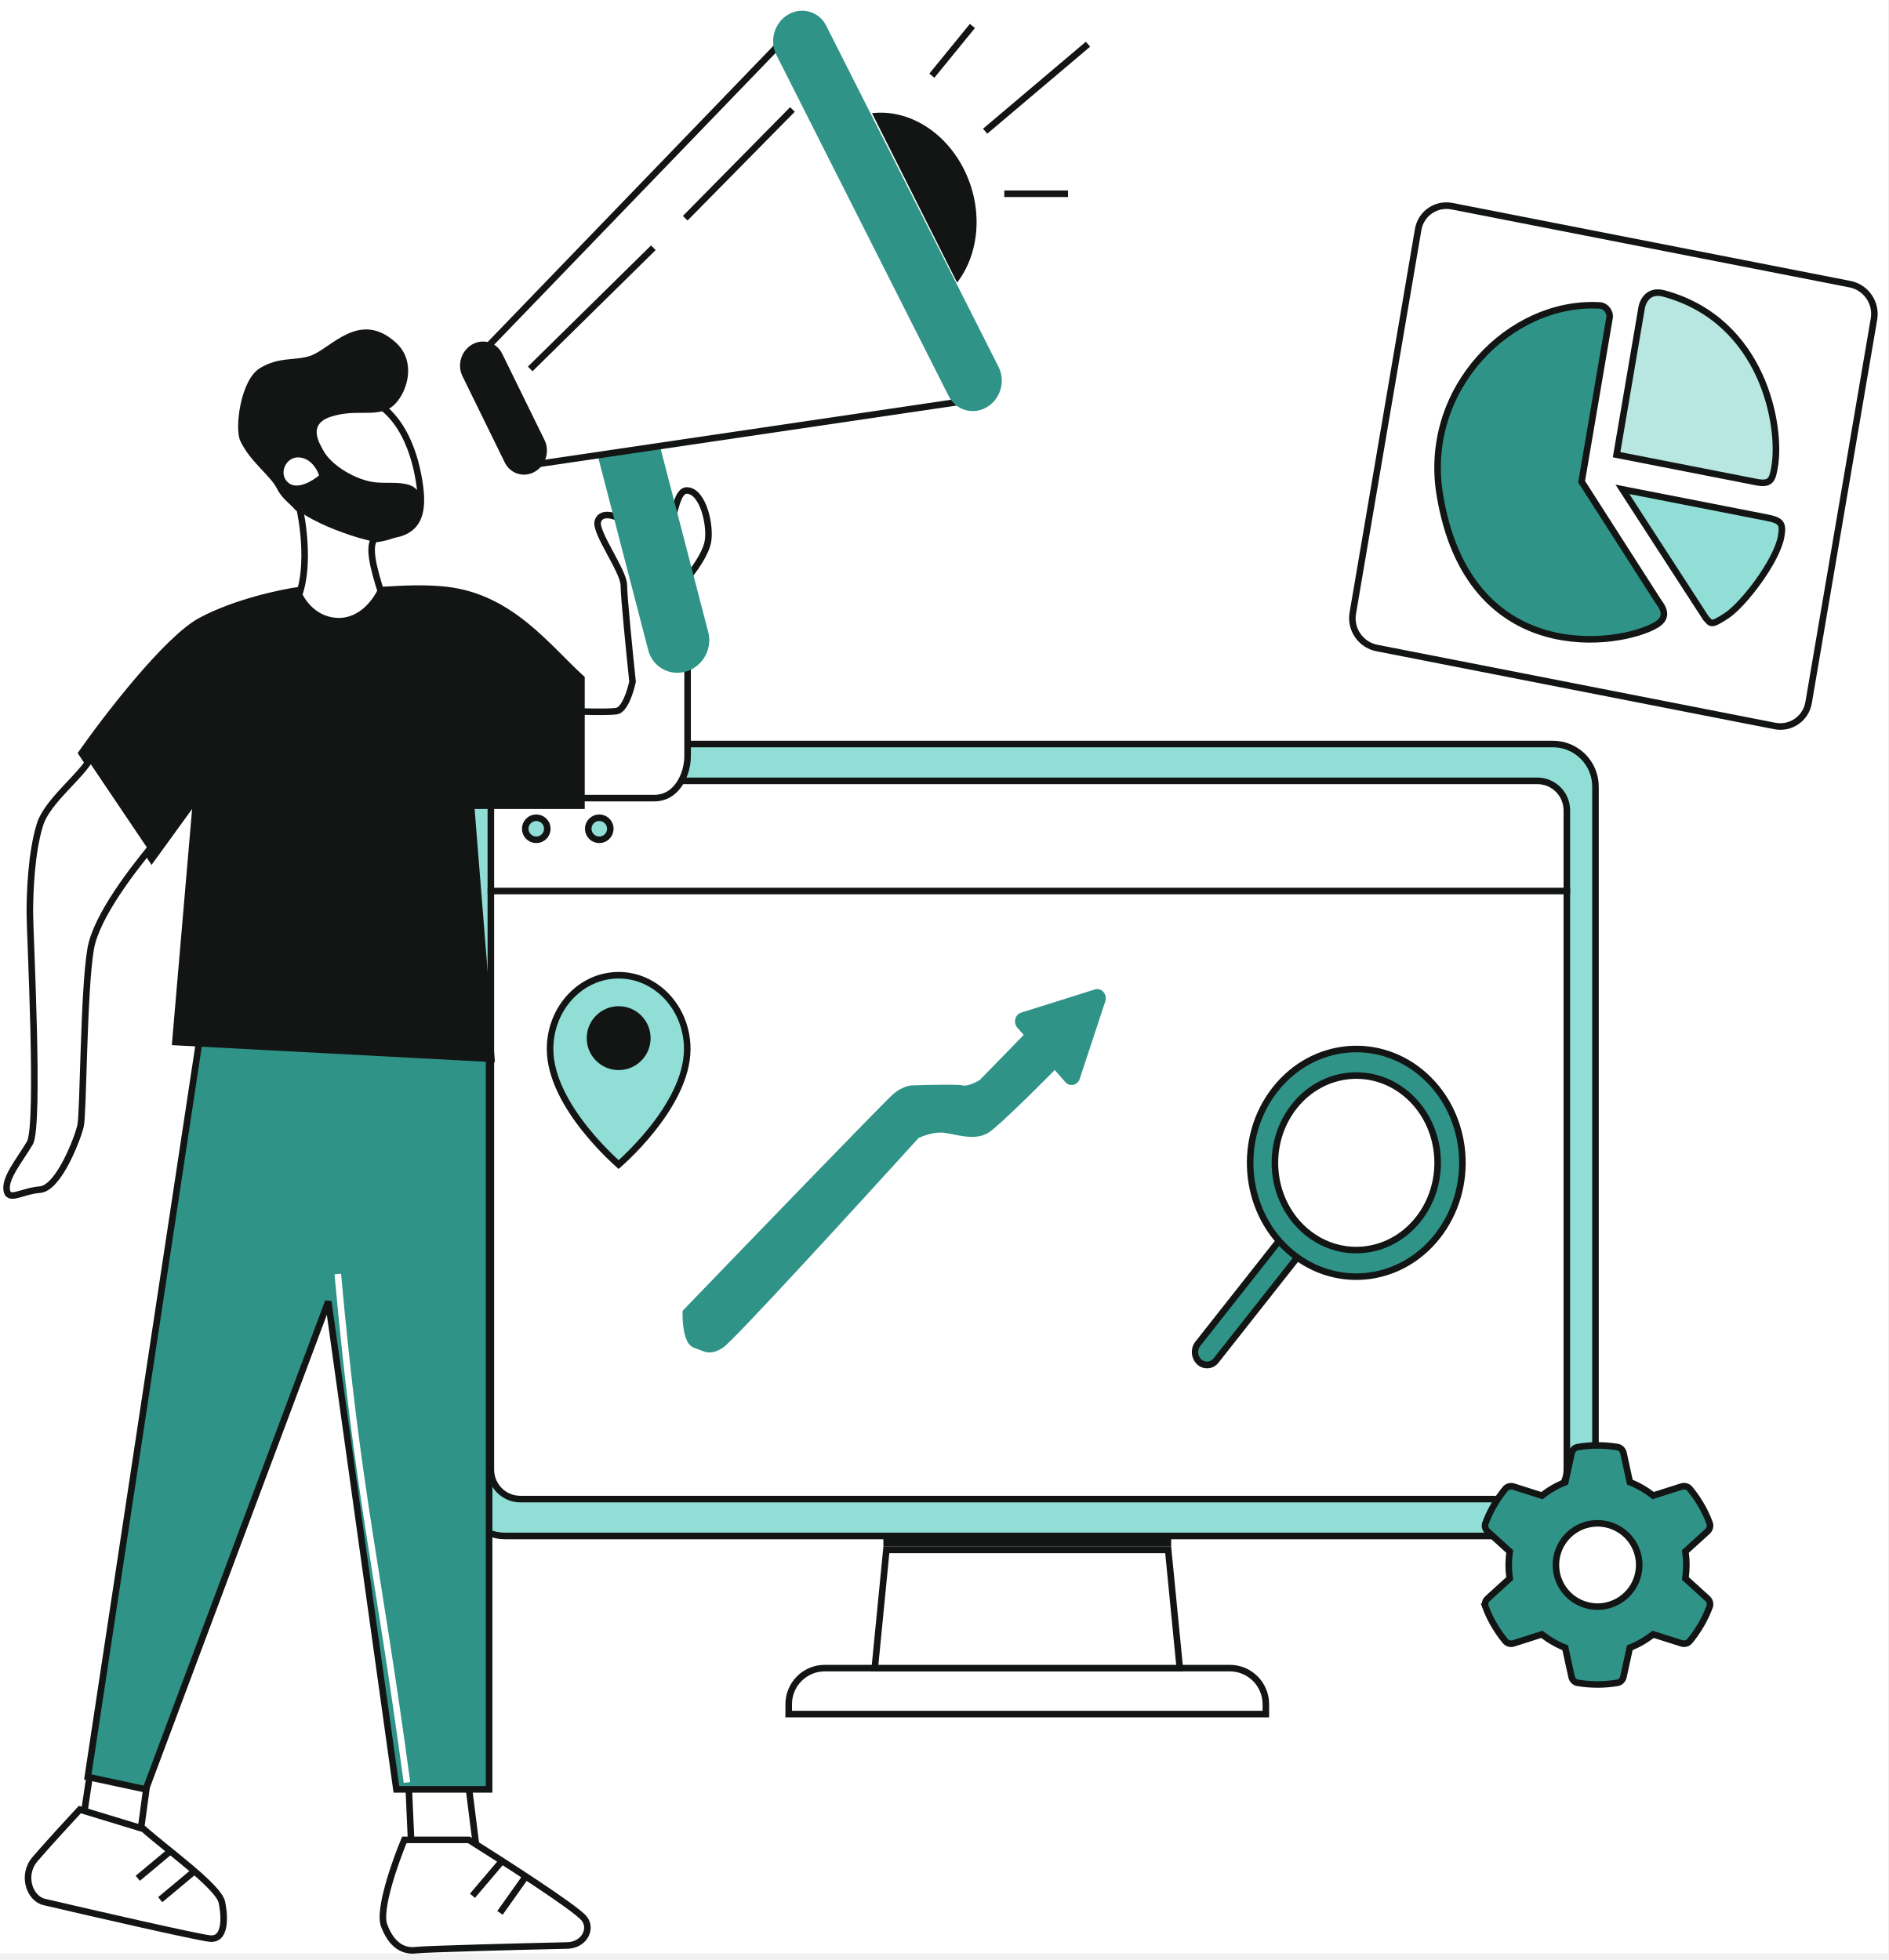
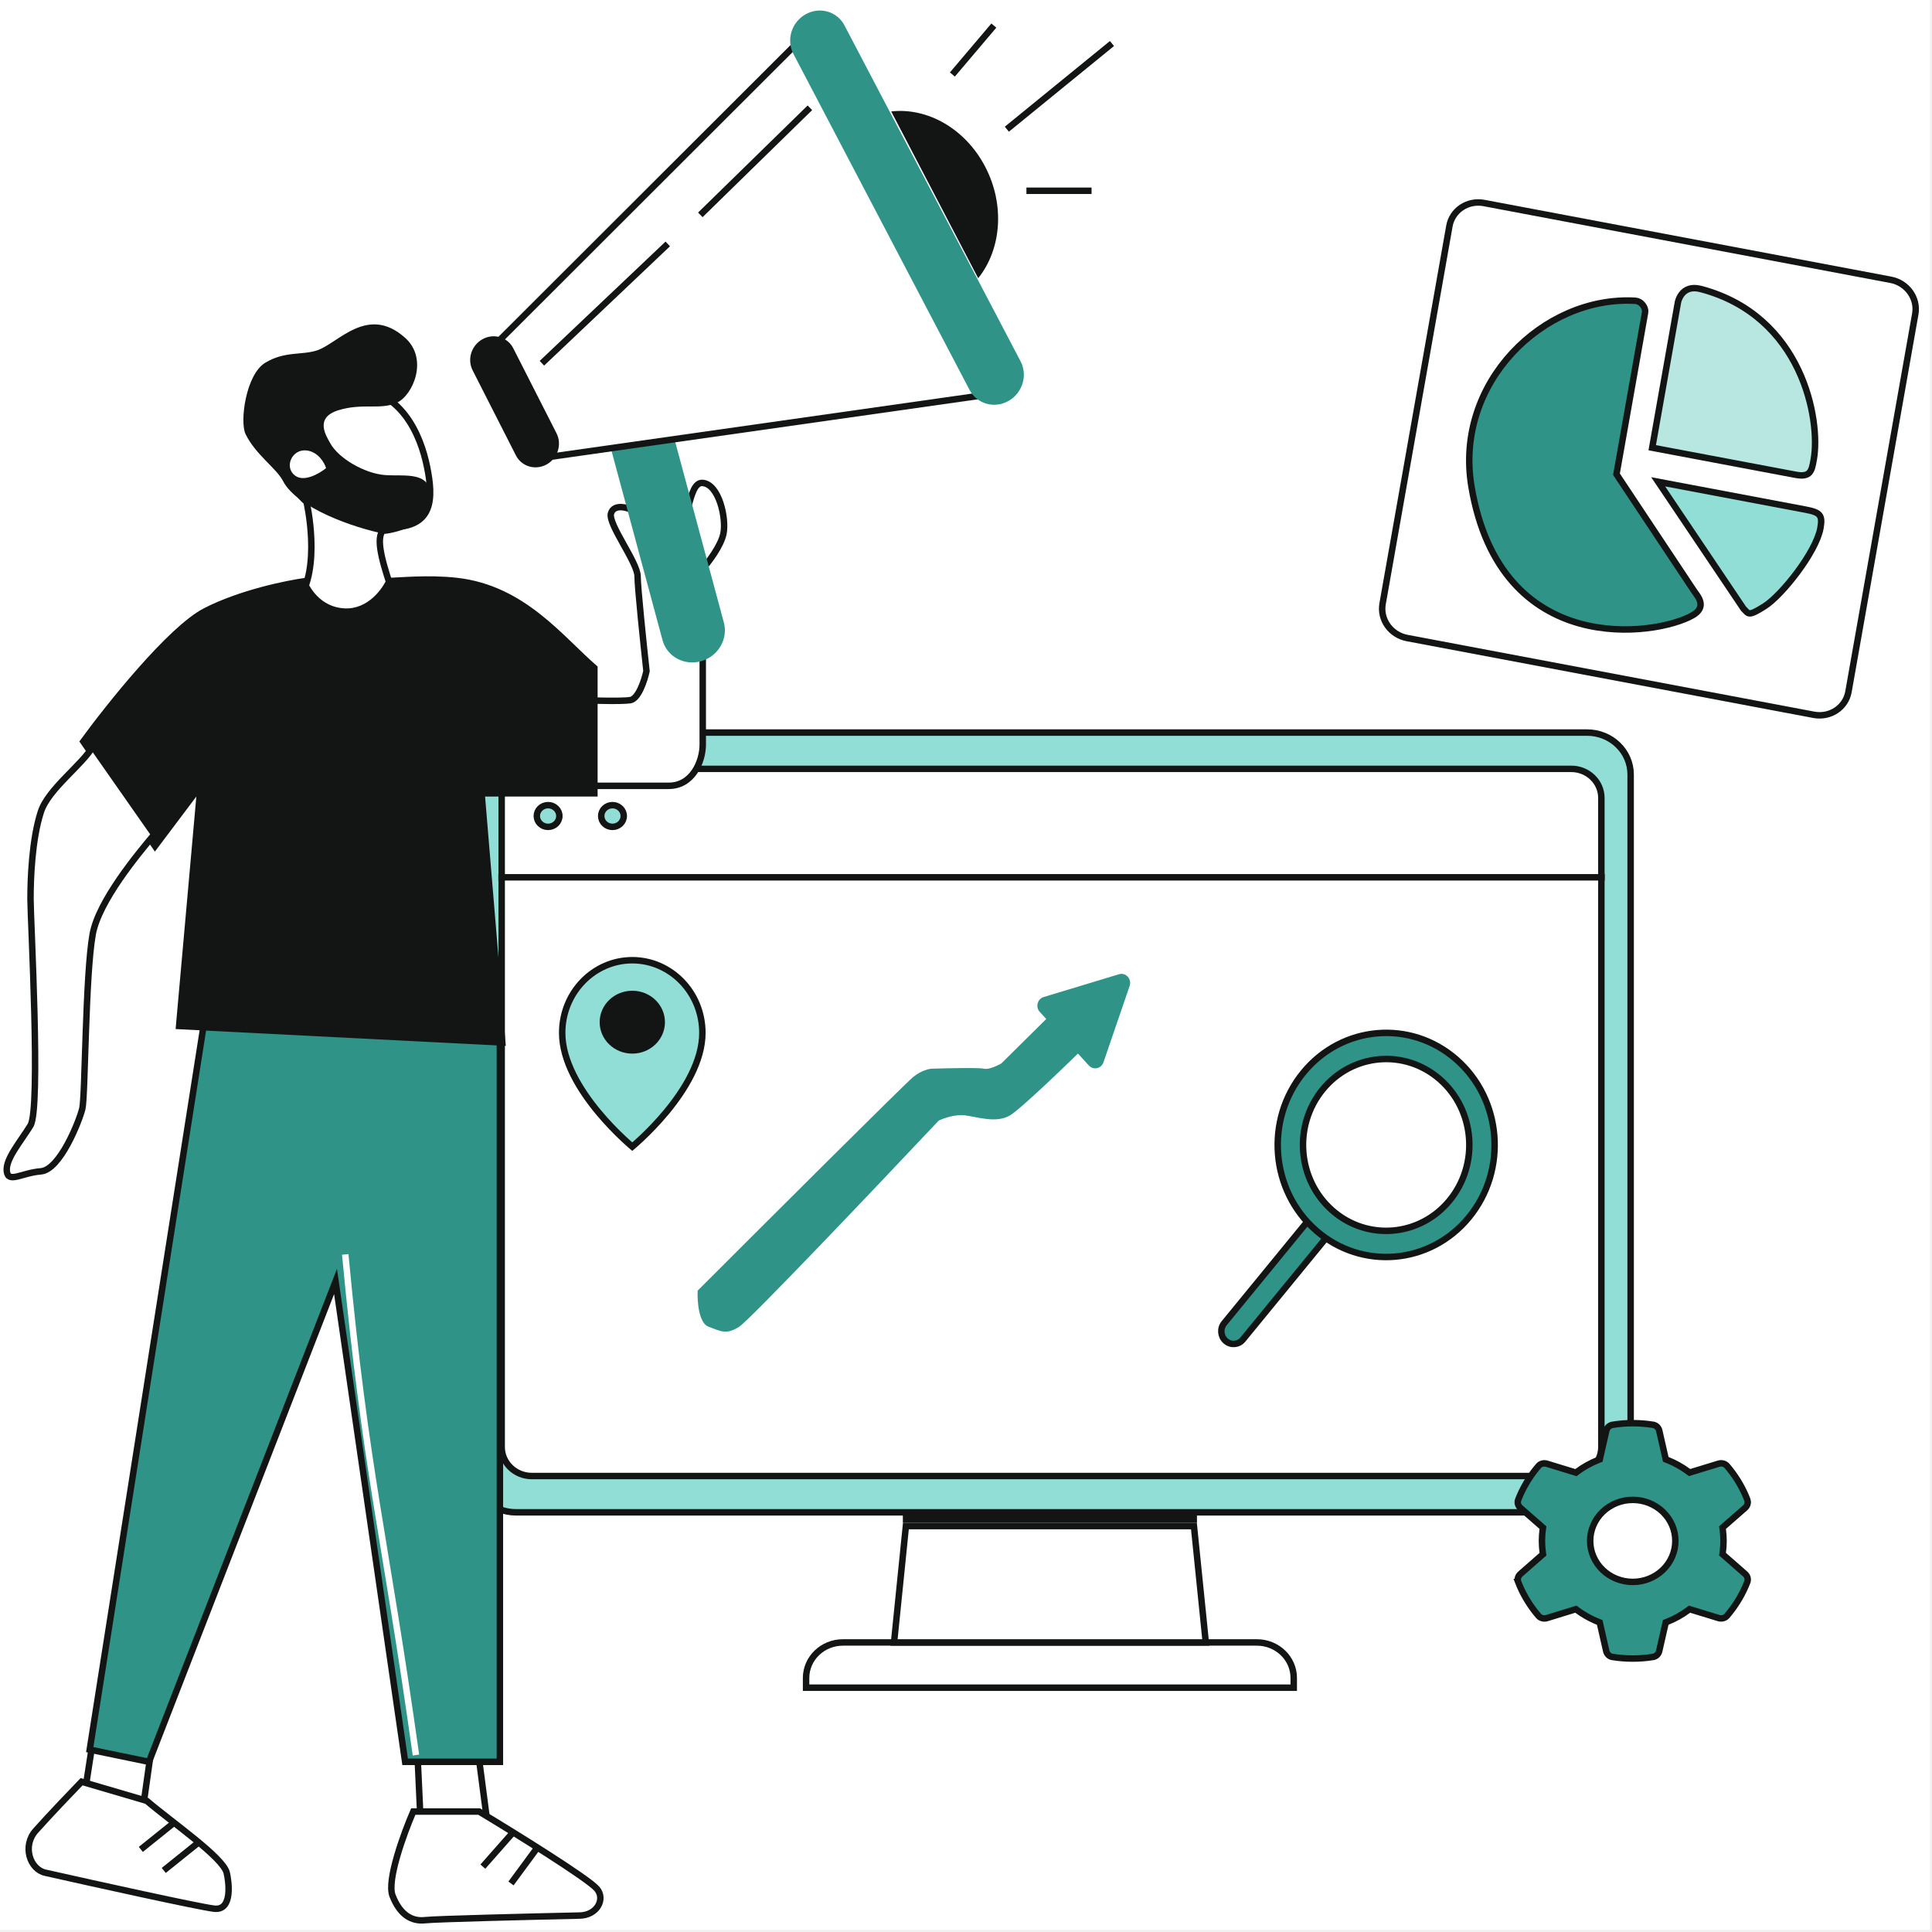
- <svg xmlns="http://www.w3.org/2000/svg" width="288" height="299" viewBox="0 0 288 299" fill="none">
-   <rect width="288" height="298" fill="white" />
-   <rect x="0.407" y="0.589" width="70.848" height="68.368" rx="4.5" transform="matrix(0.981332 0.19232 -0.167935 0.985798 216.756 29.9301)" fill="white" stroke="#131515" />
-   <path d="M267.973 73.56L246.568 69.365L250.404 46.848C250.404 46.848 250.9 43.979 253.819 44.779C269.019 48.944 271.716 65.077 270.678 71.17C270.373 72.957 270.196 73.996 267.973 73.56Z" fill="#B8E6E1" stroke="#131515" />
-   <path d="M260.187 94.298L247.455 74.647L269.437 78.955C271.66 79.391 272.01 79.829 271.673 81.812C271.033 85.565 265.903 92.241 263.357 93.915C260.812 95.59 260.987 95.094 260.187 94.298Z" fill="#90DED5" stroke="#131515" />
-   <path d="M245.504 48.399L241.232 73.477L252.857 91.632C253.403 92.424 254.775 94.031 252.611 95.326C247.212 98.556 223.932 102.115 219.593 75.395C216.984 59.328 230.316 45.826 243.982 46.595C245.027 46.654 245.617 47.736 245.504 48.399Z" fill="#2F9387" stroke="#131515" />
-   <path d="M125.796 254.472H187.571C190.608 254.472 193.071 256.934 193.071 259.972V261.484H120.296V259.972C120.296 256.934 122.759 254.472 125.796 254.472Z" fill="white" stroke="#131515" />
-   <path d="M178.176 236.443L179.945 254.474H133.422L135.191 236.443H178.176Z" fill="white" stroke="#131515" />
-   <path d="M134.737 232.937H178.628V235.941H134.737V232.937Z" fill="#131515" />
-   <rect x="70.5" y="113.5" width="172.848" height="120.811" rx="6.5" fill="#90DED5" stroke="#131515" />
-   <rect x="74.867" y="119.121" width="164.112" height="109.567" rx="4.5" fill="white" stroke="#131515" />
-   <line x1="74.367" y1="135.926" x2="239.479" y2="135.926" stroke="#131515" />
-   <path d="M166.986 150.945C168.006 150.625 168.936 151.679 168.582 152.754L164.676 164.59C164.35 165.576 163.169 165.844 162.499 165.085L155.171 156.779C154.501 156.019 154.817 154.769 155.752 154.475L166.986 150.945Z" fill="#2F9387" />
-   <rect x="0.68" y="-0.057" width="34.947" height="3.769" rx="1.885" transform="matrix(0.619213 -0.785223 0.740637 0.671905 181.14 207.066)" fill="#2F9387" stroke="#131515" />
-   <path d="M217.321 164.132C224.142 170.32 225.001 181.275 219.223 188.602C213.445 195.929 203.23 196.839 196.409 190.651C189.588 184.463 188.729 173.507 194.507 166.18C200.286 158.853 210.5 157.944 217.321 164.132Z" fill="#2F9387" stroke="#131515" />
-   <path d="M214.881 167.223C220.109 171.966 220.77 180.365 216.339 185.984C211.908 191.603 204.076 192.299 198.848 187.556C193.62 182.812 192.96 174.413 197.391 168.795C201.822 163.176 209.653 162.481 214.881 167.223Z" fill="white" stroke="#131515" />
-   <circle cx="81.793" cy="126.428" r="1.684" fill="#90DED5" stroke="#131515" />
-   <circle cx="91.403" cy="126.428" r="1.684" fill="#90DED5" stroke="#131515" />
-   <path d="M157.039 156.954L162.69 161.383C159.393 164.764 152.387 171.78 150.736 172.806C148.671 174.088 145.845 173.039 143.998 172.806C142.52 172.62 140.774 173.272 140.086 173.622C130.813 183.84 111.875 204.533 110.31 205.559C108.354 206.841 107.593 206.258 105.746 205.559C104.268 204.999 104.043 201.596 104.116 199.964C114.331 189.357 135.065 167.887 136.282 166.862C137.5 165.836 138.673 165.579 139.108 165.579C141.39 165.502 146.128 165.393 146.824 165.579C147.519 165.766 148.852 165.113 149.432 164.764L157.039 156.954Z" fill="#2F9387" />
-   <path d="M94.359 148.772C100.105 148.772 104.821 153.779 104.821 160.03C104.821 164.404 102.176 168.862 99.45 172.278C98.096 173.975 96.74 175.392 95.723 176.385C95.215 176.881 94.792 177.27 94.497 177.535C94.448 177.579 94.401 177.619 94.359 177.656C94.318 177.619 94.272 177.579 94.223 177.535C93.927 177.27 93.504 176.881 92.996 176.385C91.979 175.392 90.624 173.975 89.269 172.278C86.543 168.862 83.897 164.404 83.897 160.03C83.897 153.779 88.614 148.773 94.359 148.772Z" fill="#90DED5" stroke="#131515" />
-   <circle cx="94.36" cy="158.37" r="4.872" fill="#131515" />
-   <path d="M45.746 77.766C45.746 77.766 48.054 88.058 44.41 93.139C40.766 98.22 58.379 101.207 59.837 98.611C61.294 96.015 53.326 81.674 58.379 81.674C64.696 81.674 64.696 77.245 63.724 72.294C62.752 67.343 59.837 60.047 52.063 60.047C47.663 60.047 43.257 62.445 42.102 67.343C41.109 71.557 43.317 75.507 45.746 77.766Z" fill="white" stroke="#131515" />
-   <path d="M64.333 77.376C64.236 81.024 59.676 82.457 57.409 82.717C52.915 81.805 44.331 78.743 42.225 74.509C41.254 72.555 38.12 70.417 36.647 67.257C35.756 65.345 36.678 58.018 39.593 56.194C42.509 54.37 45.068 55.063 47.327 54.281C50.485 53.189 54.843 47.146 60.446 52.327C63.968 55.584 61.66 61.22 59.231 62.393C56.802 63.565 54.129 62.393 50.485 63.565C46.841 64.738 48.736 67.615 49.271 68.647C50.485 70.992 54.372 73.337 57.409 73.597C60.446 73.858 64.454 72.816 64.333 77.376Z" fill="#131515" />
-   <path d="M45.747 69.79C47.496 69.999 48.419 71.701 48.662 72.526C47.691 73.351 45.407 74.741 44.046 73.699C42.346 72.396 43.56 69.529 45.747 69.79Z" fill="white" />
-   <path d="M99.792 121.752H86.533V108.48C88.522 108.559 92.809 108.669 94.046 108.48C95.284 108.29 96.183 105.398 96.477 103.976C96.035 99.789 95.151 90.988 95.151 89.281C95.151 87.148 90.732 81.223 91.174 79.564C91.616 77.905 94.046 78.616 95.151 79.564C96.256 80.512 96.477 82.645 99.792 82.645C103.106 82.645 102.444 74.587 104.874 74.823C107.305 75.061 108.41 80.275 107.968 82.645C107.614 84.541 105.758 87.069 104.874 88.096V115.353C104.874 118.007 103.327 121.752 99.792 121.752Z" fill="white" stroke="#131515" />
-   <rect width="9.553" height="44.415" rx="4.777" transform="matrix(0.958184 -0.286154 0.251266 0.967918 88.9119 60.8135)" fill="#2F9387" />
-   <path d="M80.127 71.069L72.393 54.952L118.798 6.838L145.978 61.351L80.127 71.069Z" fill="white" stroke="#131515" />
-   <rect width="21.64" height="6.961" rx="3.48" transform="matrix(0.440044 0.897976 -0.871109 0.491089 75.0635 50.8301)" fill="#131515" />
-   <rect width="67.125" height="8.808" rx="4.404" transform="matrix(0.45074 0.892655 -0.864695 0.502298 124.038 0)" fill="#2F9387" />
-   <path d="M80.87 56.281L99.653 37.794" stroke="#131515" />
-   <path d="M104.512 33.29L120.865 16.699" stroke="#131515" />
-   <path d="M147.026 25.831C150.016 31.784 149.418 38.666 145.979 43.107L132.999 17.266C138.348 16.629 144.036 19.879 147.026 25.831Z" fill="#131515" />
-   <path d="M142.13 11.544L148.317 3.96" stroke="#131515" />
-   <path d="M150.255 20.017L165.944 6.744" stroke="#131515" />
-   <path d="M153.177 29.558H162.899" stroke="#131515" />
-   <path d="M62.889 284.937L62.226 270.124L71.286 270.954L72.943 284.108L62.889 284.937Z" fill="white" stroke="#131515" />
-   <path d="M58.58 293.708C57.696 291.338 60.274 284.03 61.673 280.672H71.507C76.81 283.99 87.749 291.029 89.075 292.641C90.4 294.253 89.075 296.789 86.423 296.789C79.425 296.947 65.032 297.31 63.441 297.5C61.453 297.737 59.685 296.67 58.58 293.708Z" fill="white" stroke="#131515" />
-   <path d="M76.59 283.871L72.06 289.204" stroke="#131515" />
-   <path d="M80.126 286.359L76.259 291.811" stroke="#131515" />
-   <path d="M12.396 279.485L14.507 265.383H23.346L21.235 280.907L12.396 279.485Z" fill="white" stroke="#131515" />
-   <path d="M21.899 279.012L12.176 276.049C10.739 277.589 7.358 281.263 5.325 283.633C3.292 286.003 4.454 289.612 6.762 290.151C14.201 291.889 29.655 295.437 31.953 295.721C34.826 296.077 34.107 291.335 33.831 290.151C33.279 287.781 25.692 282.369 21.899 279.012Z" fill="white" stroke="#131515" />
-   <path d="M29.41 285.647L24.439 289.795" stroke="#131515" />
-   <path d="M25.987 282.389L21.015 286.536" stroke="#131515" />
-   <path d="M13.391 271.072L30.627 157.305L74.601 161.335V272.968H60.459L50.073 198.546L22.23 272.968L13.391 271.072Z" fill="#2F9387" stroke="#131515" />
-   <path d="M51.522 194.354C54.615 228.484 57.433 237.55 62.073 271.917" stroke="white" />
-   <path d="M75.484 162.044L26.206 159.437L29.3 123.411L23.113 131.943L11.843 114.878C15.82 109.19 25.101 97.102 30.405 94.258C35.708 91.414 42.779 89.913 45.652 89.518C46.094 91.019 47.862 94.068 51.398 94.258C54.933 94.448 57.143 91.177 57.806 89.518C59.426 89.518 63.798 89.005 68.192 89.518C78.357 90.703 84.028 98.682 89.185 103.265V123.411H72.39L75.484 162.044Z" fill="#131515" />
-   <path d="M23.015 129.294L13.832 115.666C12.359 118.431 7.203 122.227 6.098 125.782C4.755 130.101 4.551 136.21 4.551 139.292C4.551 142.373 6.098 171.763 4.551 174.37C3.004 176.977 0.794 179.584 1.015 181.48C1.236 183.376 3.225 181.717 6.098 181.48C8.971 181.243 11.843 173.659 12.285 171.763C12.727 169.866 12.727 151.142 13.832 144.743C14.716 139.623 20.584 132.297 23.015 129.294Z" fill="white" stroke="#131515" />
-   <path d="M243.665 220.5C244.699 220.5 245.71 220.585 246.693 220.749L246.695 220.75C247.092 220.815 247.42 221.097 247.567 221.491L247.619 221.666L248.534 225.846L248.59 226.102L248.832 226.201C249.947 226.66 250.992 227.267 251.938 227.994L252.146 228.153L252.395 228.074L256.472 226.778C256.937 226.63 257.437 226.767 257.729 227.117V227.118C258.304 227.815 258.83 228.553 259.299 229.334V229.335L259.643 229.928C260.024 230.617 260.359 231.328 260.646 232.063L260.645 232.066L260.755 232.367C260.914 232.8 260.784 233.297 260.422 233.623L260.42 233.625L257.25 236.509L257.057 236.686L257.091 236.944C257.169 237.531 257.211 238.132 257.211 238.738C257.211 239.344 257.169 239.944 257.091 240.531L257.057 240.791L257.25 240.967L260.42 243.851L260.422 243.853C260.739 244.138 260.879 244.555 260.802 244.944L260.755 245.109C260.443 245.952 260.068 246.76 259.636 247.541L259.291 248.134C258.822 248.914 258.297 249.654 257.721 250.351L257.72 250.352C257.431 250.704 256.934 250.84 256.465 250.69L252.388 249.395L252.139 249.315L251.932 249.475C250.985 250.202 249.94 250.809 248.825 251.268L248.583 251.367L248.527 251.623L247.612 255.803C247.506 256.287 247.14 256.645 246.688 256.719L246.687 256.72C245.704 256.884 244.691 256.969 243.657 256.969C242.624 256.969 241.612 256.884 240.629 256.72L240.627 256.719C240.231 256.654 239.902 256.372 239.755 255.978L239.703 255.803L238.788 251.623L238.732 251.367L238.49 251.268L238.075 251.089C237.116 250.656 236.212 250.111 235.384 249.475L235.176 249.315L234.927 249.395L230.856 250.697C230.391 250.845 229.892 250.707 229.601 250.356C229.025 249.66 228.5 248.922 228.031 248.142L227.687 247.549C227.254 246.767 226.878 245.959 226.566 245.116H226.567C226.408 244.684 226.538 244.186 226.9 243.86L226.903 243.858L230.072 240.975L230.266 240.799L230.231 240.54C230.154 239.945 230.111 239.344 230.111 238.738C230.111 238.132 230.154 237.531 230.231 236.944L230.266 236.686L230.072 236.509L226.903 233.625L226.9 233.623C226.538 233.297 226.407 232.799 226.566 232.366C226.878 231.524 227.254 230.716 227.687 229.935L228.031 229.342L228.03 229.341C228.499 228.56 229.026 227.823 229.602 227.126L229.603 227.124C229.891 226.771 230.388 226.637 230.857 226.786L234.935 228.081L235.184 228.161L235.391 228.001C236.337 227.273 237.382 226.667 238.497 226.208L238.739 226.108L238.795 225.853L239.71 221.674C239.816 221.189 240.182 220.831 240.635 220.757L240.64 220.756C241.62 220.585 242.631 220.5 243.665 220.5ZM243.665 232.383C241.979 232.383 240.363 233.052 239.171 234.244C237.979 235.436 237.31 237.053 237.31 238.738C237.31 240.424 237.979 242.041 239.171 243.232C240.363 244.424 241.98 245.094 243.665 245.094C245.351 245.094 246.967 244.424 248.159 243.232C249.351 242.041 250.02 240.424 250.021 238.738C250.021 237.053 249.351 235.436 248.159 234.244C246.967 233.052 245.351 232.383 243.665 232.383Z" fill="#2F9387" stroke="#131515" />
+ <svg xmlns="http://www.w3.org/2000/svg" width="299" height="299" viewBox="0 0 299 299" fill="none">
+   <rect width="298.667" height="298.667" fill="white" />
+   <g clip-path="url(#clip0_1_1294)">
+     <path d="M298.667 0H0V297.668H298.667V0Z" fill="white" />
+     <path d="M292.616 43.301L229.675 31.419C227.146 30.942 224.744 32.539 224.312 34.986L213.972 93.446C213.54 95.893 215.239 98.264 217.768 98.742L280.709 110.623C283.239 111.1 285.64 109.503 286.073 107.056L296.412 48.596C296.845 46.149 295.145 43.778 292.616 43.301Z" fill="white" stroke="#131515" />
+     <path d="M277.898 73.478L255.7 69.288L259.678 46.795C259.678 46.795 260.193 43.93 263.22 44.729C278.983 48.89 281.78 65.005 280.703 71.091C280.387 72.876 280.203 73.913 277.898 73.478Z" fill="#B8E6E1" stroke="#131515" />
+     <path d="M269.824 94.193L256.62 74.564L279.416 78.867C281.721 79.302 282.084 79.74 281.735 81.721C281.071 85.469 275.751 92.138 273.111 93.811C270.472 95.483 270.653 94.987 269.824 94.193Z" fill="#90DED5" stroke="#131515" />
+     <path d="M254.597 48.345L250.167 73.395L262.222 91.53C262.788 92.321 264.211 93.926 261.967 95.219C256.368 98.446 232.226 102.001 227.726 75.311C225.02 59.262 238.846 45.775 253.018 46.543C254.102 46.602 254.714 47.683 254.597 48.345Z" fill="#2F9387" stroke="#131515" />
+     <path d="M130.455 254.188H194.518C197.668 254.188 200.222 256.648 200.222 259.682V261.192H124.751V259.682C124.751 256.648 127.306 254.188 130.455 254.188Z" fill="white" stroke="#131515" />
+     <path d="M184.775 236.179L186.61 254.19H138.364L140.198 236.179H184.775Z" fill="white" stroke="#131515" />
+     <path d="M139.727 232.677H185.244V235.678H139.727V232.677Z" fill="#131515" />
+     <path d="M245.62 113.373H79.852C76.129 113.373 73.111 116.28 73.111 119.866V227.557C73.111 231.143 76.129 234.05 79.852 234.05H245.62C249.343 234.05 252.361 231.143 252.361 227.557V119.866C252.361 116.28 249.343 113.373 245.62 113.373Z" fill="#90DED5" stroke="#131515" />
+     <path d="M243.164 118.988H82.307C79.73 118.988 77.64 121.001 77.64 123.483V223.938C77.64 226.421 79.73 228.433 82.307 228.433H243.164C245.741 228.433 247.83 226.421 247.83 223.938V123.483C247.83 121.001 245.741 118.988 243.164 118.988Z" fill="white" stroke="#131515" />
+     <path d="M77.122 135.774H248.349" stroke="#131515" />
+     <path d="M173.171 150.777C174.228 150.457 175.193 151.51 174.826 152.584L170.775 164.407C170.437 165.391 169.212 165.659 168.517 164.901L160.918 156.604C160.223 155.845 160.551 154.596 161.521 154.303L173.171 150.777Z" fill="#2F9387" />
+     <path d="M209.473 180.331L189.452 204.786C188.784 205.602 188.89 206.83 189.689 207.529C190.489 208.227 191.679 208.132 192.347 207.315L212.368 182.861C213.036 182.044 212.93 180.816 212.131 180.118C211.331 179.419 210.142 179.515 209.473 180.331Z" fill="#2F9387" stroke="#131515" />
+     <path d="M225.37 163.949C232.444 170.13 233.334 181.073 227.342 188.392C221.35 195.711 210.757 196.62 203.683 190.438C196.61 184.257 195.719 173.314 201.711 165.995C207.704 158.676 218.296 157.768 225.37 163.949Z" fill="#2F9387" stroke="#131515" />
+     <path d="M222.84 167.037C228.261 171.774 228.947 180.164 224.352 185.777C219.756 191.389 211.634 192.085 206.213 187.347C200.791 182.608 200.107 174.219 204.702 168.607C209.297 162.994 217.418 162.3 222.84 167.037Z" fill="white" stroke="#131515" />
+     <path d="M84.823 127.969C85.787 127.969 86.569 127.216 86.569 126.287C86.569 125.358 85.787 124.605 84.823 124.605C83.858 124.605 83.076 125.358 83.076 126.287C83.076 127.216 83.858 127.969 84.823 127.969Z" fill="#90DED5" stroke="#131515" />
+     <path d="M94.788 127.969C95.753 127.969 96.534 127.216 96.534 126.287C96.534 125.358 95.753 124.605 94.788 124.605C93.824 124.605 93.042 125.358 93.042 126.287C93.042 127.216 93.824 127.969 94.788 127.969Z" fill="#90DED5" stroke="#131515" />
+     <path d="M162.855 156.779L168.716 161.203C165.296 164.58 158.031 171.588 156.319 172.613C154.177 173.894 151.247 172.846 149.331 172.613C147.799 172.428 145.988 173.079 145.274 173.428C135.658 183.635 116.019 204.305 114.396 205.33C112.367 206.61 111.578 206.028 109.663 205.33C108.13 204.77 107.896 201.371 107.972 199.741C118.566 189.146 140.067 167.7 141.33 166.676C142.593 165.651 143.809 165.394 144.26 165.394C146.627 165.317 151.54 165.209 152.262 165.394C152.983 165.581 154.365 164.929 154.967 164.58L162.855 156.779Z" fill="#2F9387" />
+     <path d="M97.854 148.606C103.813 148.606 108.703 153.608 108.703 159.852C108.703 164.221 105.96 168.674 103.133 172.086C101.729 173.781 100.323 175.196 99.268 176.188C98.741 176.684 98.303 177.072 97.997 177.337C97.946 177.381 97.897 177.421 97.854 177.458C97.811 177.421 97.763 177.381 97.712 177.337C97.406 177.072 96.968 176.684 96.44 176.188C95.386 175.196 93.98 173.781 92.576 172.086C89.749 168.674 87.005 164.221 87.005 159.852C87.005 153.608 91.896 148.607 97.854 148.606Z" fill="#90DED5" stroke="#131515" />
+     <path d="M97.855 163.06C100.646 163.06 102.908 160.881 102.908 158.193C102.908 155.506 100.646 153.327 97.855 153.327C95.065 153.327 92.803 155.506 92.803 158.193C92.803 160.881 95.065 163.06 97.855 163.06Z" fill="#131515" />
+     <path d="M47.441 77.679C47.441 77.679 49.834 87.96 46.055 93.035C42.276 98.111 60.541 101.094 62.053 98.501C63.565 95.908 55.301 81.583 60.541 81.583C67.092 81.583 67.092 77.158 66.084 72.213C65.076 67.268 62.053 59.98 53.991 59.98C49.428 59.98 44.859 62.375 43.662 67.268C42.631 71.478 44.921 75.423 47.441 77.679Z" fill="white" stroke="#131515" />
+     <path d="M66.716 77.289C66.615 80.933 61.887 82.365 59.535 82.625C54.874 81.714 45.972 78.655 43.789 74.426C42.782 72.474 39.532 70.339 38.004 67.182C37.08 65.272 38.037 57.953 41.06 56.131C44.083 54.309 46.737 55.001 49.08 54.221C52.355 53.13 56.874 47.094 62.684 52.269C66.338 55.522 63.944 61.152 61.425 62.323C58.905 63.495 56.134 62.323 52.355 63.495C48.576 64.666 50.541 67.54 51.095 68.57C52.355 70.912 56.386 73.255 59.535 73.515C62.684 73.776 66.841 72.734 66.716 77.289Z" fill="#131515" />
+     <path d="M47.441 69.712C49.255 69.921 50.213 71.621 50.465 72.445C49.457 73.269 47.089 74.658 45.678 73.616C43.914 72.315 45.174 69.452 47.441 69.712Z" fill="white" />
+     <path d="M103.488 121.616H89.738V108.359C91.801 108.438 96.246 108.548 97.53 108.359C98.813 108.169 99.745 105.28 100.05 103.86C99.592 99.678 98.675 90.886 98.675 89.182C98.675 87.051 94.092 81.132 94.55 79.475C95.009 77.818 97.53 78.528 98.675 79.475C99.821 80.422 100.05 82.553 103.488 82.553C106.925 82.553 106.238 74.503 108.758 74.74C111.279 74.977 112.425 80.185 111.967 82.553C111.6 84.447 109.675 86.972 108.758 87.998V115.224C108.758 117.875 107.154 121.616 103.488 121.616Z" fill="white" stroke="#131515" />
+     <path d="M96.951 59.38L96.951 59.38C94.33 60.134 92.762 62.813 93.45 65.364L102.534 99.07C103.221 101.62 105.903 103.076 108.525 102.322C111.146 101.568 112.714 98.889 112.026 96.339L102.942 62.633C102.255 60.083 99.573 58.626 96.951 59.38Z" fill="#2F9387" />
+     <path d="M83.095 70.99L75.075 54.891L123.198 6.83L151.385 61.283L83.095 70.99Z" fill="white" stroke="#131515" />
+     <path d="M86.13 67.062L79.432 53.895C78.555 52.171 76.436 51.538 74.7 52.481C72.963 53.424 72.266 55.586 73.144 57.31L79.842 70.477C80.719 72.201 82.838 72.834 84.575 71.891C86.311 70.948 87.008 68.786 86.13 67.062Z" fill="#131515" />
+     <path d="M157.95 55.926L130.691 3.927C129.554 1.758 126.864 0.989 124.683 2.21C122.502 3.43 121.655 6.178 122.792 8.346L150.051 60.345C151.188 62.514 153.878 63.283 156.059 62.063C158.24 60.842 159.087 58.095 157.95 55.926Z" fill="#2F9387" />
+     <path d="M83.865 56.218L103.344 37.752" stroke="#131515" />
+     <path d="M108.383 33.253L125.341 16.681" stroke="#131515" />
+     <path d="M152.471 25.803C155.572 31.748 154.952 38.623 151.386 43.059L137.925 17.247C143.472 16.611 149.371 19.857 152.471 25.803Z" fill="#131515" />
+     <path d="M147.394 11.531L153.81 3.956" stroke="#131515" />
+     <path d="M155.82 19.995L172.09 6.737" stroke="#131515" />
+     <path d="M158.85 29.524H168.932" stroke="#131515" />
+     <path d="M65.218 284.619L64.53 269.823L73.926 270.652L75.644 283.791L65.218 284.619Z" fill="white" stroke="#131515" />
+     <path d="M60.749 293.381C59.833 291.013 62.506 283.713 63.958 280.359H74.155C79.655 283.673 90.999 290.705 92.374 292.315C93.749 293.925 92.374 296.458 89.624 296.458C82.367 296.616 67.441 296.979 65.791 297.168C63.729 297.405 61.895 296.339 60.749 293.381Z" fill="white" stroke="#131515" />
+     <path d="M79.426 283.555L74.728 288.882" stroke="#131515" />
+     <path d="M83.094 286.04L79.083 291.486" stroke="#131515" />
+     <path d="M12.855 279.173L15.045 265.087H24.211L22.021 280.594L12.855 279.173Z" fill="white" stroke="#131515" />
+     <path d="M22.71 278.701L12.627 275.741C11.137 277.279 7.631 280.949 5.523 283.317C3.414 285.684 4.619 289.289 7.012 289.827C14.727 291.564 30.753 295.108 33.136 295.391C36.116 295.747 35.371 291.01 35.084 289.827C34.511 287.46 26.644 282.054 22.71 278.701Z" fill="white" stroke="#131515" />
+     <path d="M30.5 285.329L25.344 289.472" stroke="#131515" />
+     <path d="M26.949 282.074L21.793 286.217" stroke="#131515" />
+     <path d="M13.887 270.77L31.761 157.13L77.364 161.155V272.664H62.698L51.927 198.325L23.053 272.664L13.887 270.77Z" fill="#2F9387" stroke="#131515" />
+     <path d="M53.43 194.137C56.638 228.229 59.56 237.285 64.372 271.614" stroke="white" />
+     <path d="M78.28 161.863L27.177 159.259L30.385 123.273L23.969 131.796L12.281 114.75C16.406 109.068 26.031 96.994 31.531 94.153C37.031 91.312 44.364 89.812 47.343 89.418C47.801 90.917 49.635 93.963 53.301 94.153C56.968 94.342 59.259 91.075 59.947 89.418C61.627 89.418 66.161 88.906 70.717 89.418C81.259 90.602 87.141 98.572 92.488 103.15V123.273H75.071L78.28 161.863Z" fill="#131515" />
+     <path d="M23.867 129.15L14.344 115.537C12.817 118.299 7.47 122.091 6.324 125.642C4.931 129.956 4.72 136.058 4.72 139.137C4.72 142.214 6.324 171.572 4.72 174.176C3.115 176.78 0.824 179.384 1.053 181.278C1.282 183.172 3.345 181.514 6.324 181.278C9.303 181.041 12.282 173.465 12.74 171.572C13.198 169.677 13.198 150.973 14.344 144.582C15.261 139.467 21.346 132.15 23.867 129.15Z" fill="white" stroke="#131515" />
+     <path d="M252.69 220.254C253.762 220.254 254.81 220.339 255.83 220.503L255.832 220.504C256.244 220.569 256.584 220.85 256.736 221.244L256.79 221.419L257.739 225.594L257.797 225.85L258.048 225.949C259.204 226.407 260.288 227.014 261.269 227.74L261.485 227.899L261.743 227.82L265.971 226.525C266.453 226.377 266.972 226.514 267.274 226.864C267.871 227.56 268.416 228.298 268.903 229.078V229.079L269.259 229.672C269.654 230.36 270.002 231.07 270.3 231.804L270.298 231.807L270.413 232.108C270.577 232.54 270.443 233.037 270.067 233.363L270.065 233.365L266.778 236.245L266.578 236.422L266.613 236.68C266.694 237.266 266.737 237.867 266.737 238.472C266.737 239.077 266.694 239.676 266.613 240.263L266.578 240.523L266.778 240.698L270.065 243.579L270.067 243.581C270.396 243.866 270.541 244.282 270.461 244.671L270.413 244.836C270.089 245.678 269.7 246.485 269.252 247.265L268.894 247.857C268.408 248.636 267.864 249.376 267.266 250.072L267.265 250.073C266.965 250.424 266.45 250.56 265.964 250.41L261.736 249.117L261.477 249.037L261.263 249.197C260.281 249.923 259.197 250.529 258.041 250.988L257.79 251.087L257.732 251.342L256.783 255.518C256.673 256.001 256.293 256.359 255.825 256.433L255.824 256.434C254.804 256.598 253.754 256.682 252.681 256.682C251.61 256.682 250.561 256.598 249.541 256.434L249.539 256.433C249.128 256.368 248.787 256.086 248.635 255.693L248.581 255.518L247.632 251.342L247.574 251.087L247.323 250.988L246.893 250.809C245.898 250.377 244.961 249.832 244.102 249.197L243.886 249.037L243.628 249.117L239.406 250.417C238.924 250.565 238.406 250.427 238.105 250.077C237.507 249.382 236.963 248.644 236.477 247.865L236.12 247.273C235.671 246.492 235.281 245.685 234.957 244.843H234.958C234.793 244.411 234.928 243.914 235.304 243.588L235.307 243.586L238.593 240.706L238.794 240.531L238.758 240.272C238.678 239.677 238.634 239.077 238.634 238.472C238.634 237.867 238.678 237.266 238.758 236.68L238.794 236.422L238.593 236.245L235.307 233.365L235.304 233.363C234.928 233.037 234.792 232.539 234.957 232.107C235.281 231.266 235.671 230.459 236.12 229.679L236.477 229.086L236.476 229.085C236.962 228.305 237.508 227.569 238.106 226.873L238.107 226.871C238.405 226.518 238.921 226.384 239.407 226.533L243.636 227.827L243.895 227.907L244.109 227.747C245.09 227.02 246.174 226.414 247.33 225.956L247.581 225.856L247.639 225.601L248.588 221.427C248.698 220.942 249.078 220.585 249.547 220.511L249.553 220.51C250.569 220.339 251.617 220.254 252.69 220.254ZM252.69 232.124C250.941 232.124 249.265 232.792 248.029 233.983C246.793 235.174 246.099 236.789 246.099 238.472C246.099 240.156 246.793 241.771 248.029 242.961C249.265 244.151 250.942 244.821 252.69 244.821C254.438 244.821 256.114 244.151 257.35 242.961C258.586 241.771 259.28 240.156 259.281 238.472C259.281 236.789 258.586 235.174 257.35 233.983C256.114 232.792 254.438 232.124 252.69 232.124Z" fill="#2F9387" stroke="#131515" />
+   </g>
+   <defs>
+     <clipPath id="clip0_1_1294">
+       <rect width="298.667" height="298.667" fill="white" />
+     </clipPath>
+   </defs>
</svg>
